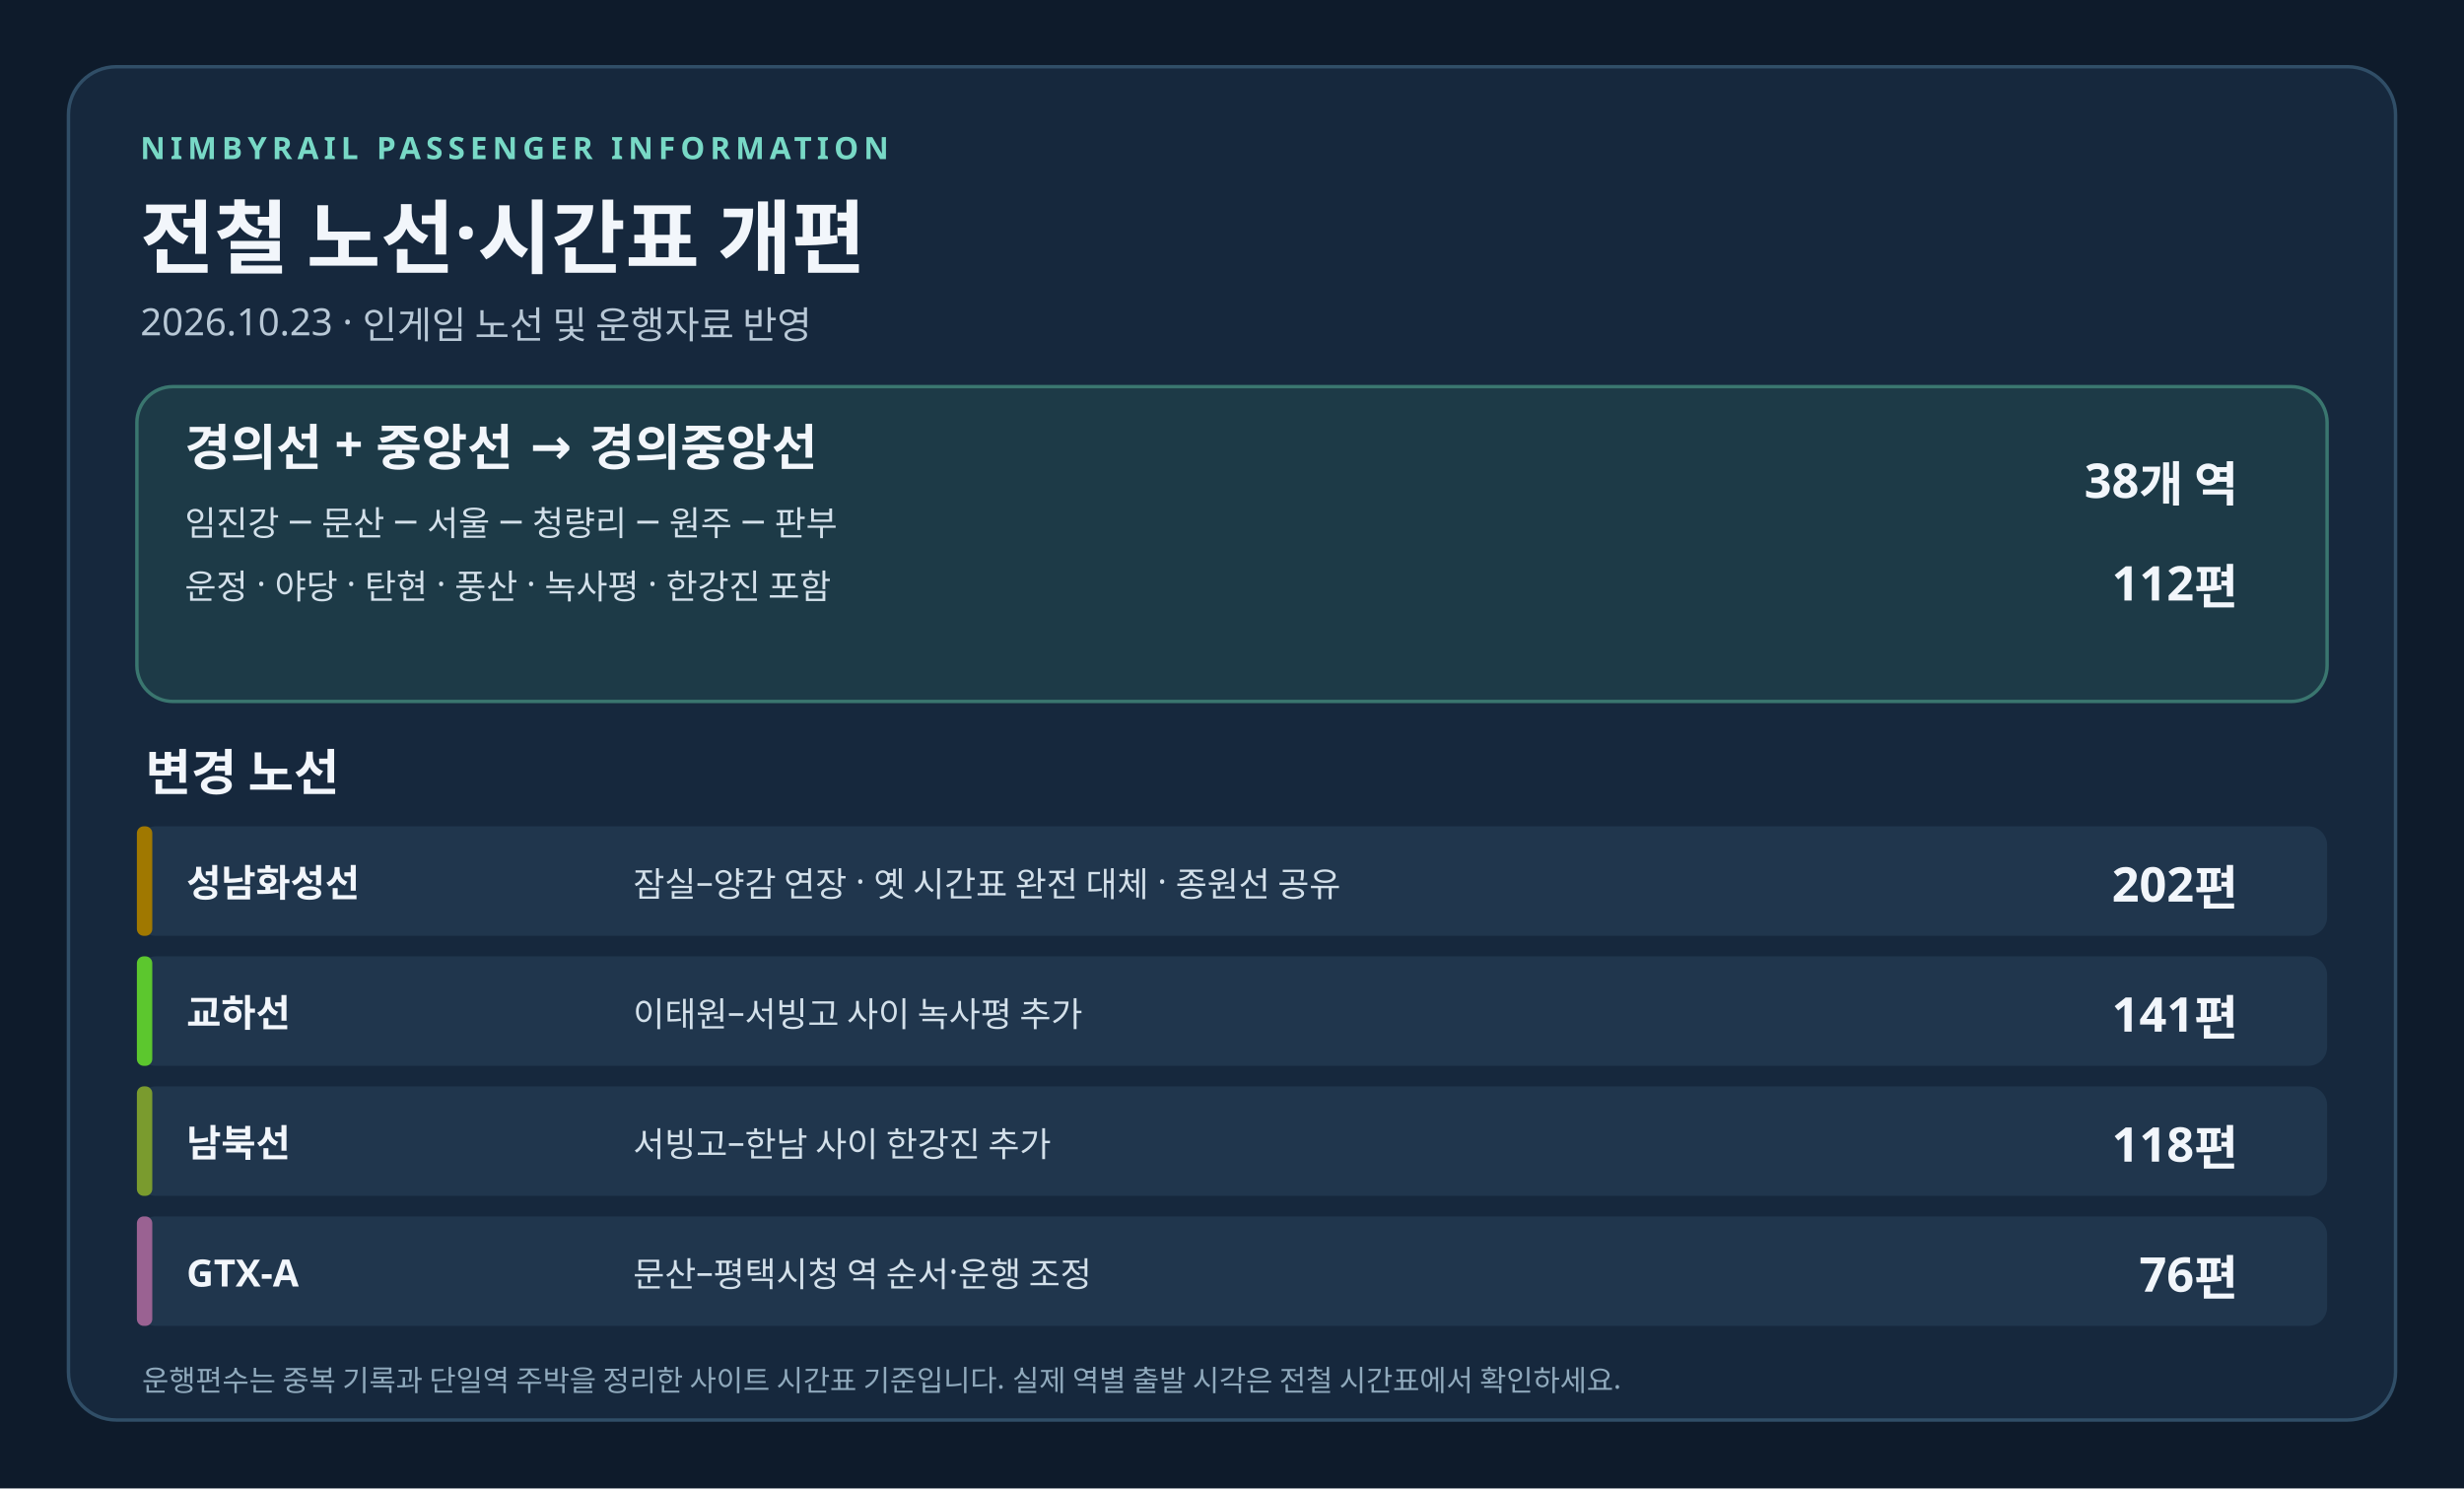
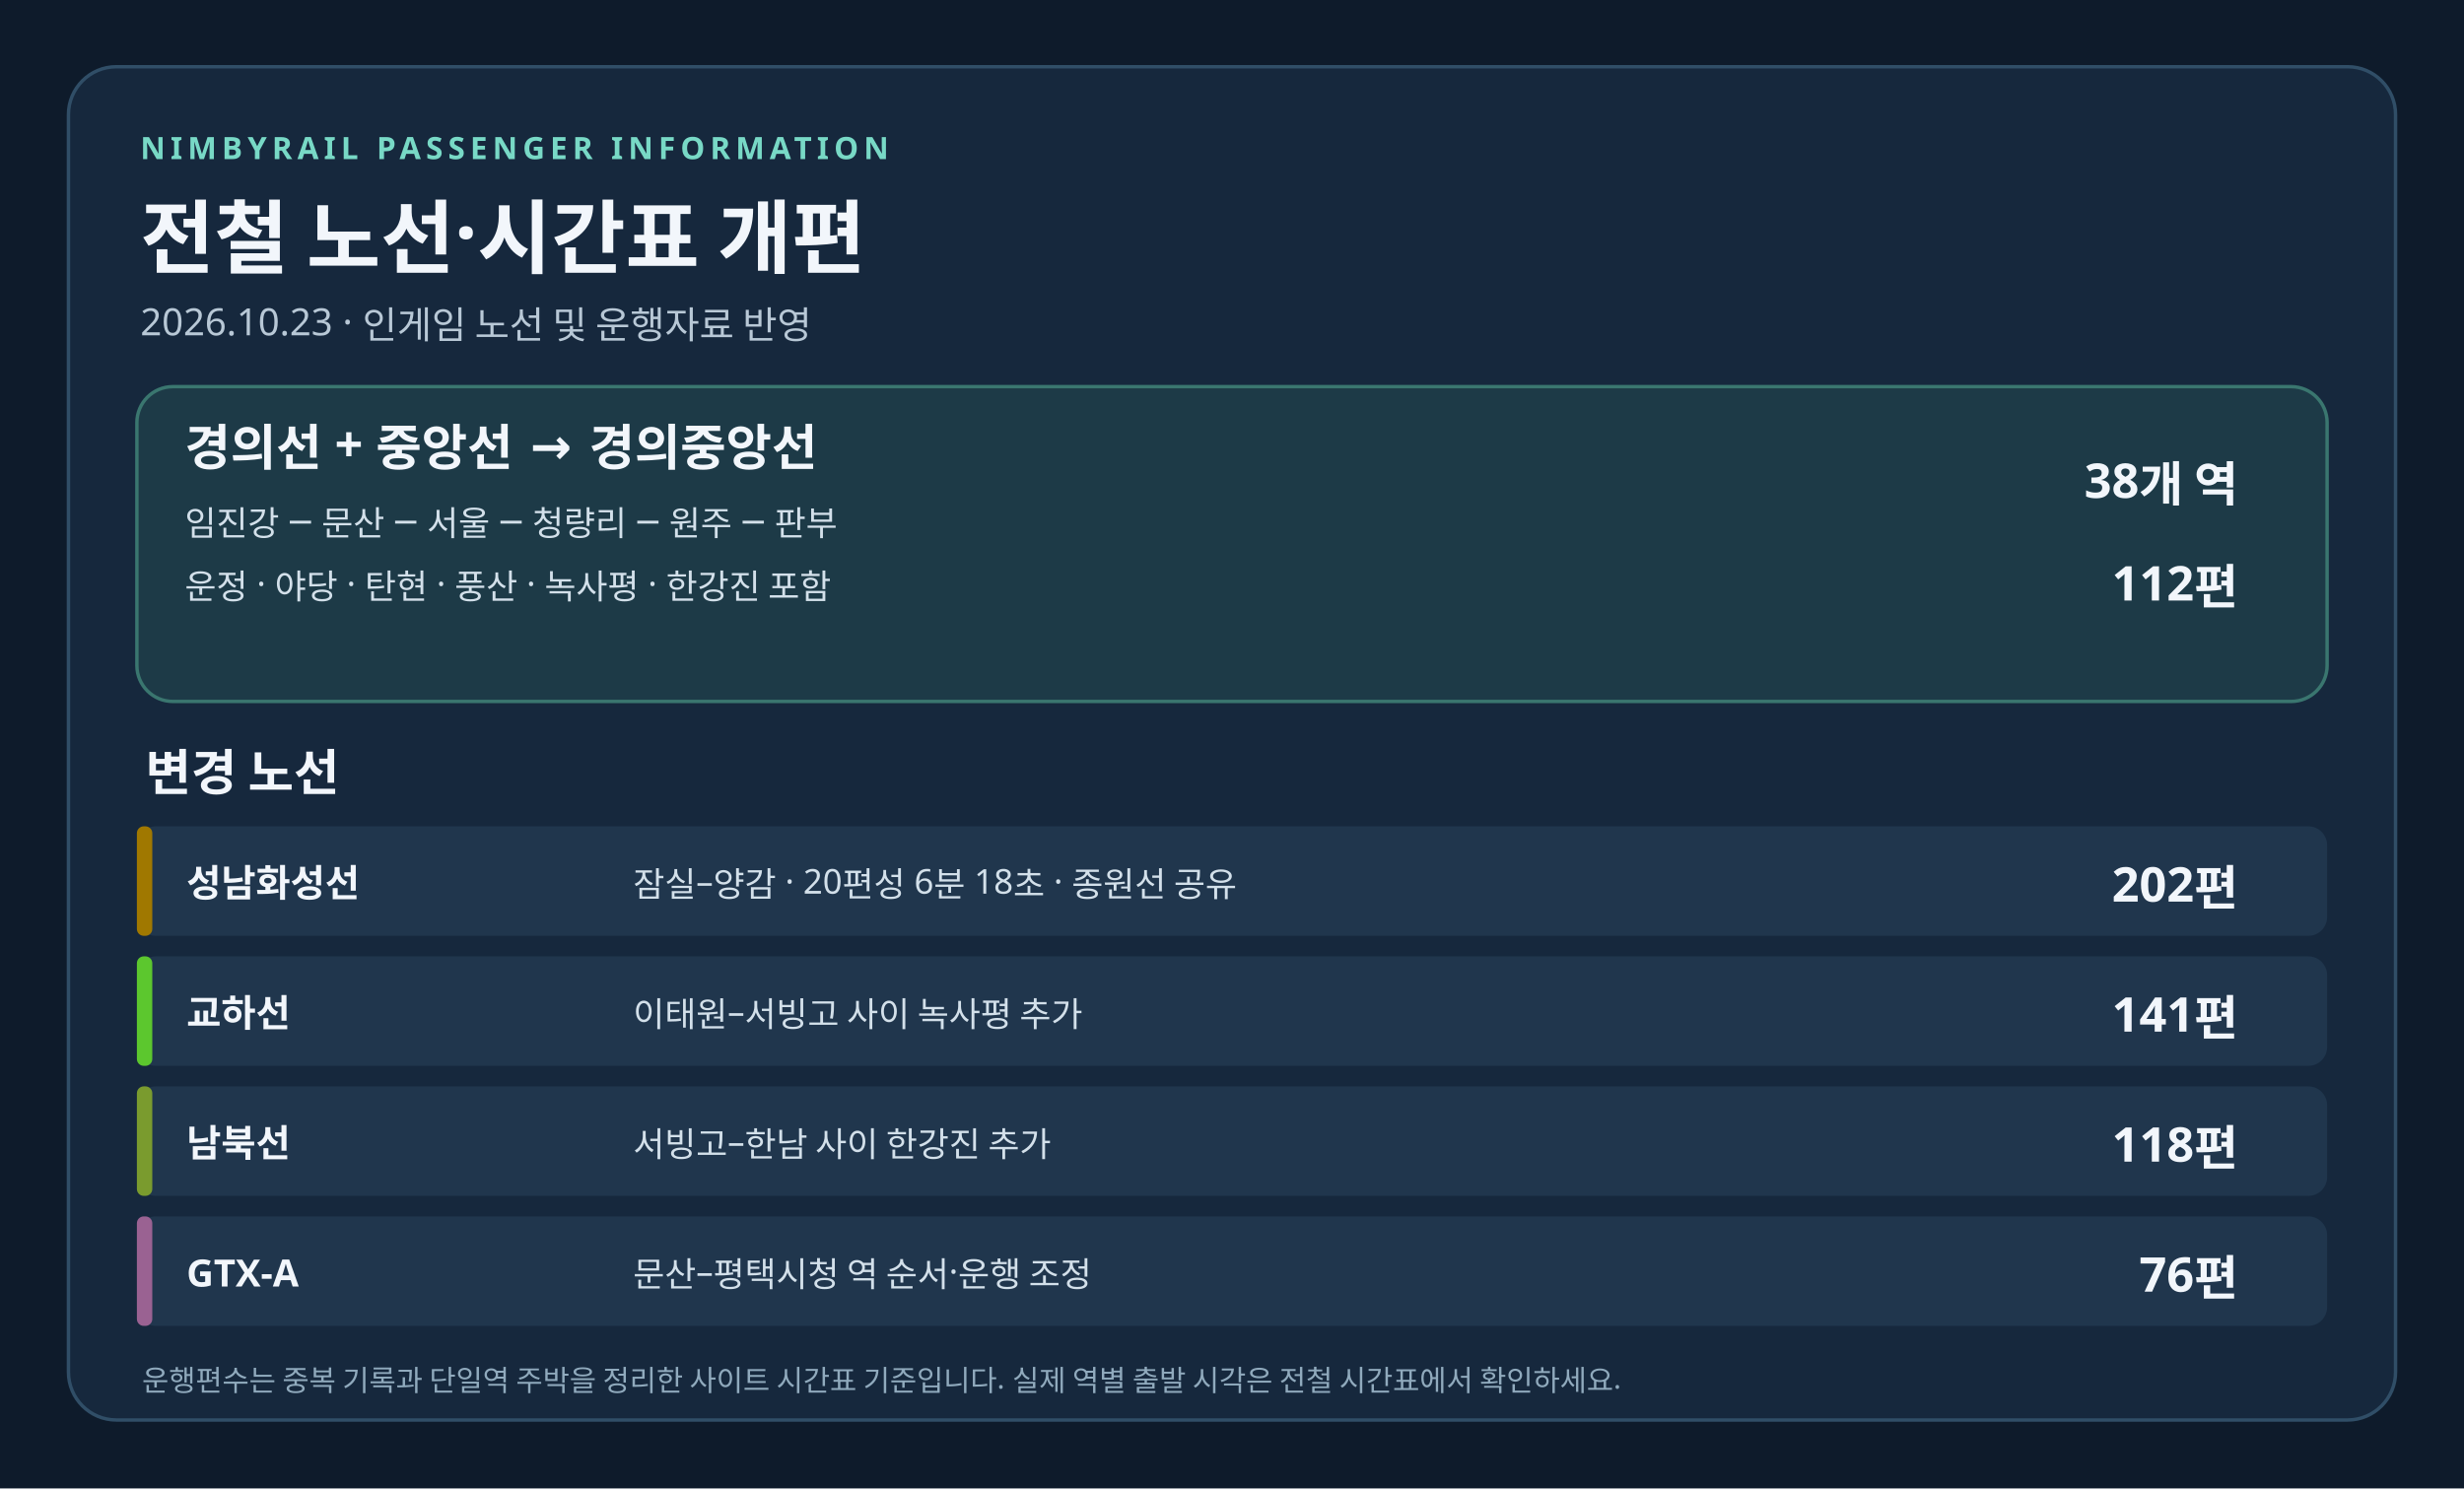
<svg xmlns="http://www.w3.org/2000/svg" width="1440" height="870" viewBox="0 0 1440 870" role="img" aria-labelledby="title desc">
  <style>
    text{font-family:Apple SD Gothic Neo,Malgun Gothic,Noto Sans KR,sans-serif;fill:#f2f6fb}
    .eyebrow{font-size:18px;font-weight:700;letter-spacing:3px;fill:#78d9c6}
    .title{font-size:47px;font-weight:800}
    .subtitle{font-size:22px;fill:#b8c8d6}
    .section{font-size:29px;font-weight:800}
    .line{font-size:22px;font-weight:700}
    .detail{font-size:20px;fill:#d3e0ea}
    .count{font-size:28px;font-weight:800;text-anchor:end}
    .footer{font-size:17px;fill:#90aabd}
  </style>
  <rect width="1440" height="870" fill="#0e1b2b" />
  <rect x="40" y="39" width="1360" height="791" rx="28" fill="#16283d" stroke="#304e67" stroke-width="2" />
  <text x="82" y="93" class="eyebrow">NIMBYRAIL PASSENGER INFORMATION</text>
  <text x="82" y="156" class="title">전철 노선·시간표 개편</text>
  <text x="82" y="196" class="subtitle">2026.10.23 · 인게임 노선 및 운행자료 반영</text>
  <rect x="80" y="226" width="1280" height="184" rx="21" fill="#1d3a47" stroke="#3a766f" stroke-width="2" />
  <text x="108" y="272" class="section">경의선 + 중앙선 → 경의중앙선</text>
  <text x="108" y="313" class="detail">임진강 ─ 문산 ─ 서울 ─ 청량리 ─ 원주 ─ 판부</text>
  <text x="108" y="350" class="detail">운정 · 야당 · 탄현 · 풍산 · 녹사평 · 한강진 포함</text>
  <text x="1308" y="291" class="count" fill="#89e7bc">38개 역</text>
  <text x="1308" y="351" class="count" fill="#89e7bc">112편</text>
  <text x="85" y="462" class="section">변경 노선</text>
  <rect x="80" y="483" width="1280" height="64" rx="11" fill="#20364d" />
  <rect x="80" y="483" width="9" height="64" rx="4" fill="#a07800" />
  <text x="109" y="524" class="line">성남화성선</text>
-   <text x="370" y="524" class="detail">잠실–양감 연장 · 옛 시간표 완전 대체 · 종원선 공유</text>
+   <text x="370" y="524" class="detail">잠실–양감 · 20편성 6분 18초 · 종원선 공유</text>
  <text x="1308" y="527" class="count">202편</text>
  <rect x="80" y="559" width="1280" height="64" rx="11" fill="#20364d" />
  <rect x="80" y="559" width="9" height="64" rx="4" fill="#5cc72e" />
  <text x="109" y="600" class="line">교하선</text>
  <text x="370" y="600" class="detail">이태원–서빙고 사이 녹사평 추가</text>
  <text x="1308" y="603" class="count">141편</text>
  <rect x="80" y="635" width="1280" height="64" rx="11" fill="#20364d" />
  <rect x="80" y="635" width="9" height="64" rx="4" fill="#7a9b2e" />
  <text x="109" y="676" class="line">남북선</text>
  <text x="370" y="676" class="detail">서빙고–한남 사이 한강진 추가</text>
  <text x="1308" y="679" class="count">118편</text>
  <rect x="80" y="711" width="1280" height="64" rx="11" fill="#20364d" />
  <rect x="80" y="711" width="9" height="64" rx="4" fill="#9a6292" />
  <text x="109" y="752" class="line">GTX-A</text>
  <text x="370" y="752" class="detail">문산–평택시청 역 순서·운행 조정</text>
  <text x="1308" y="755" class="count">76편</text>
  <text x="83" y="813" class="footer">운행편수는 중복 기록과 단일역 주박을 정리한 사이트 시간표 기준입니다. 실제 역별 출발 시각은 전철 시간표에서 확인하세요.</text>
</svg>
